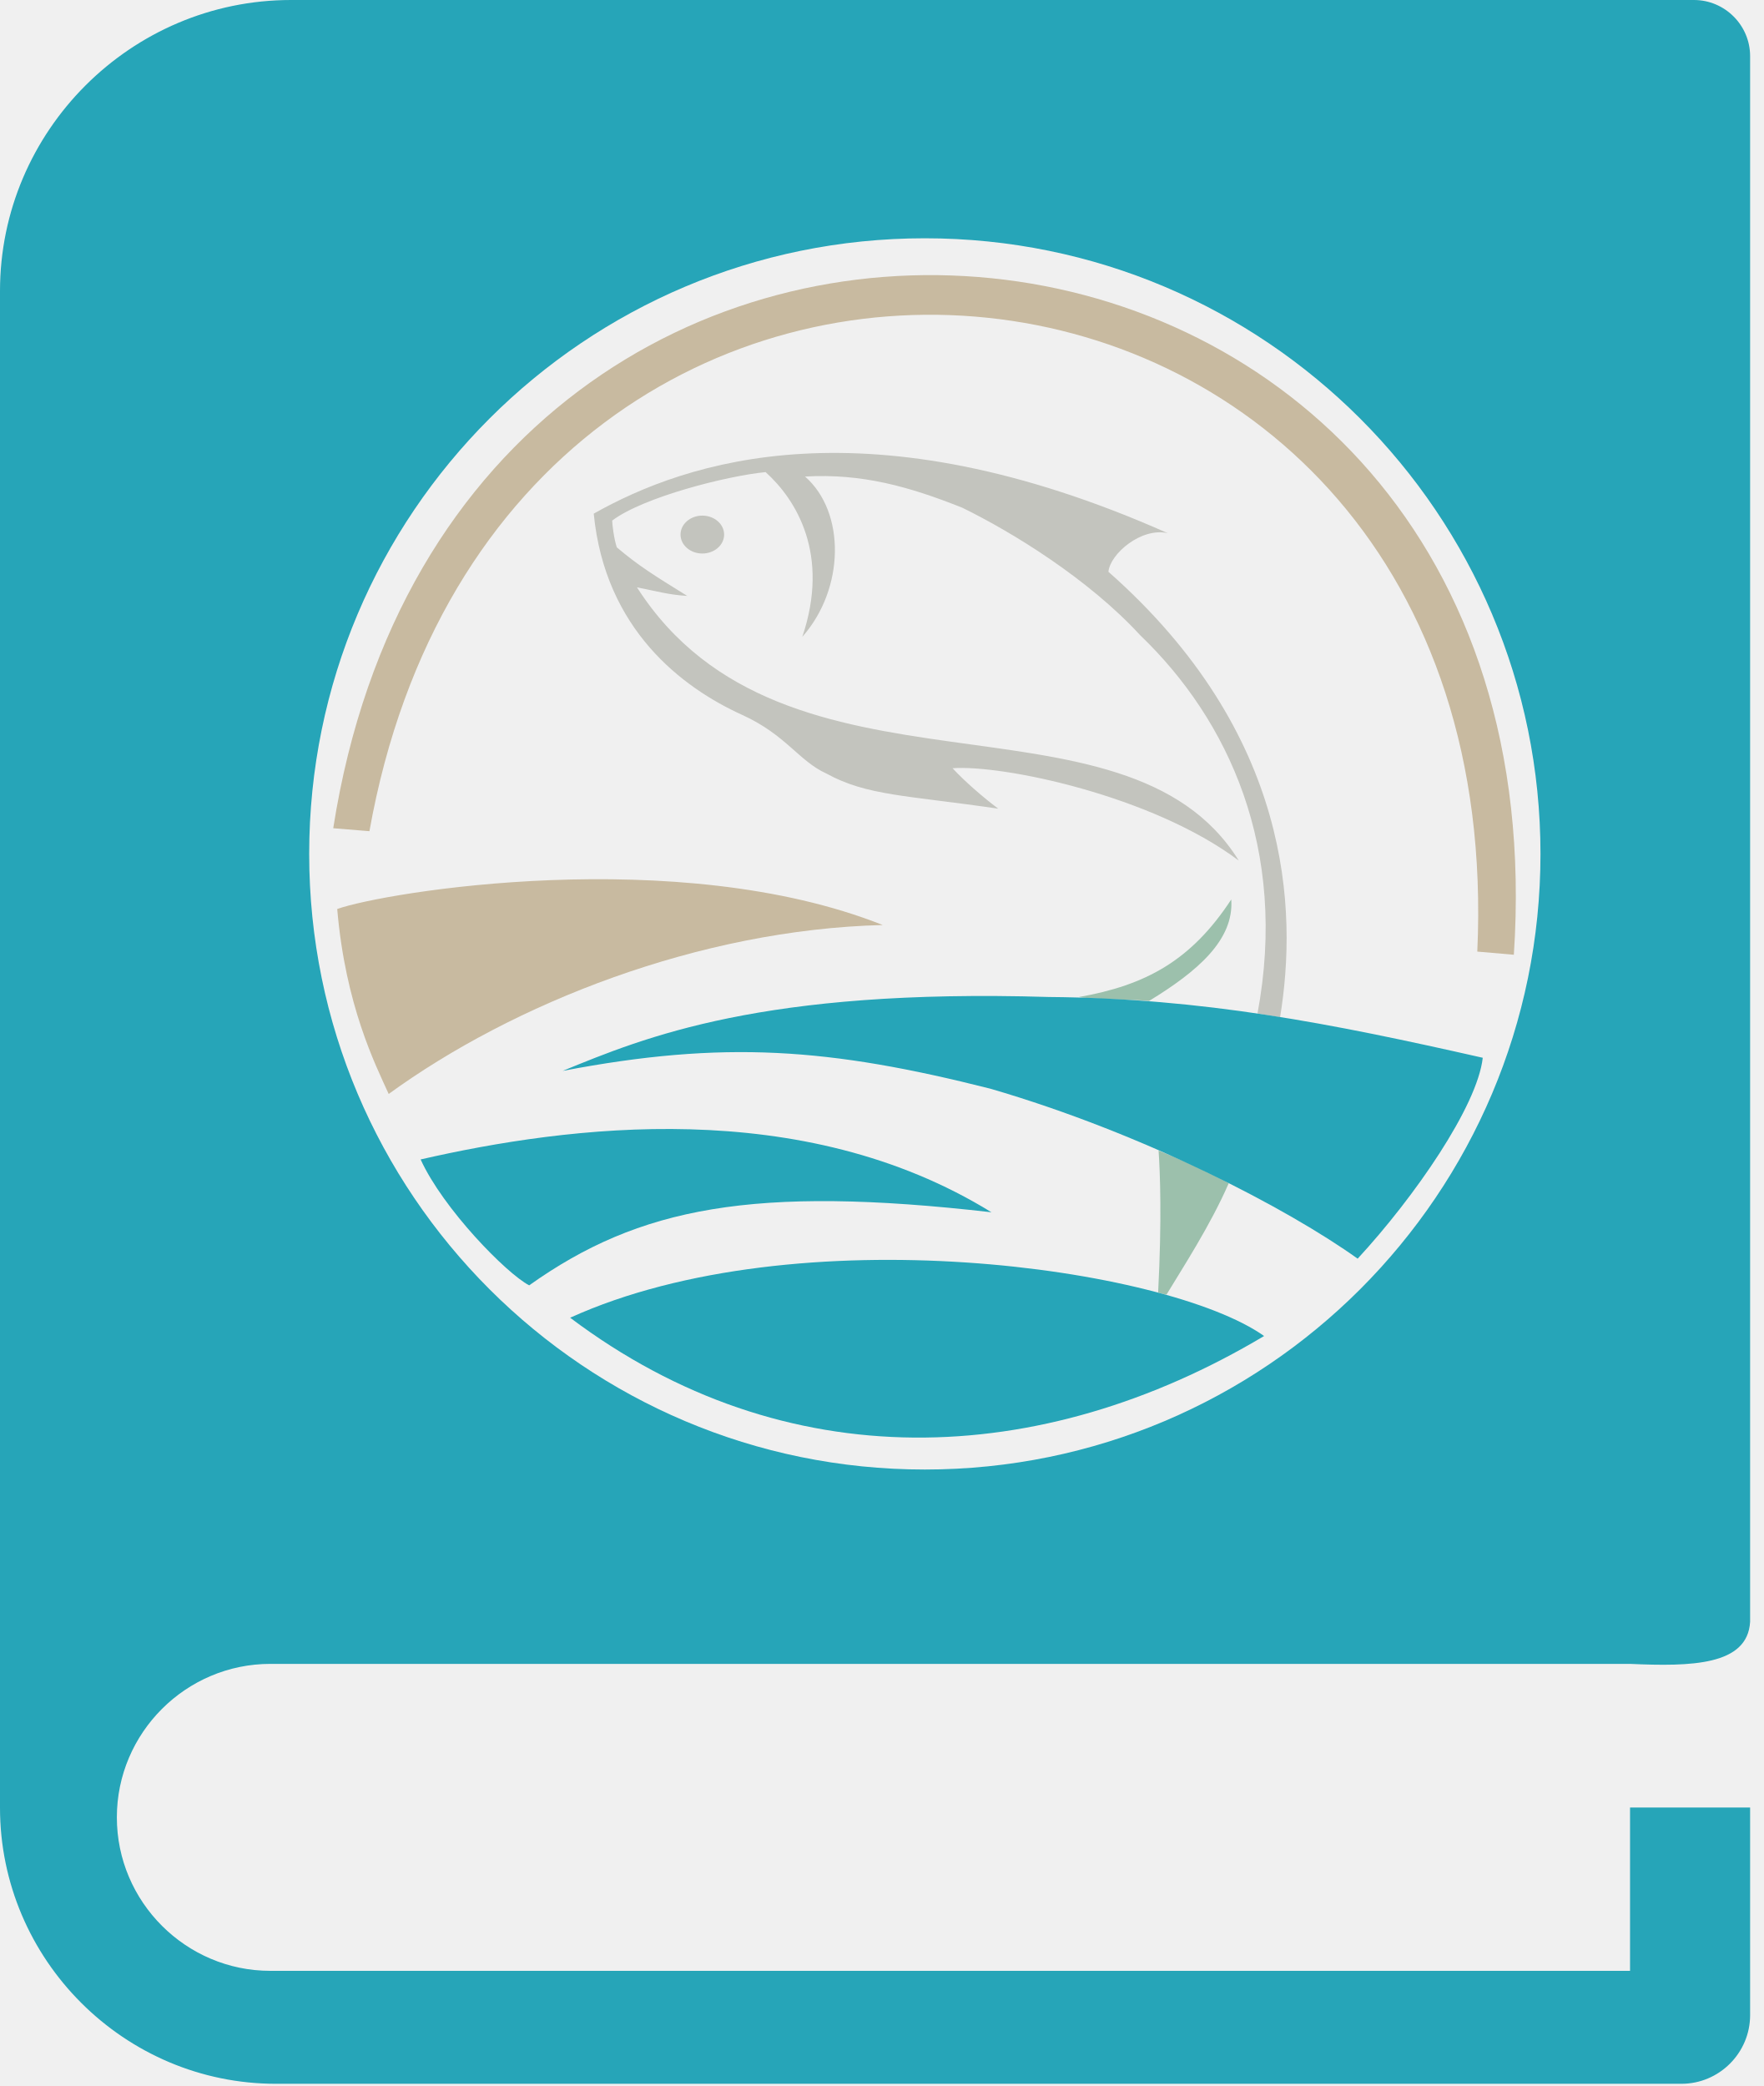
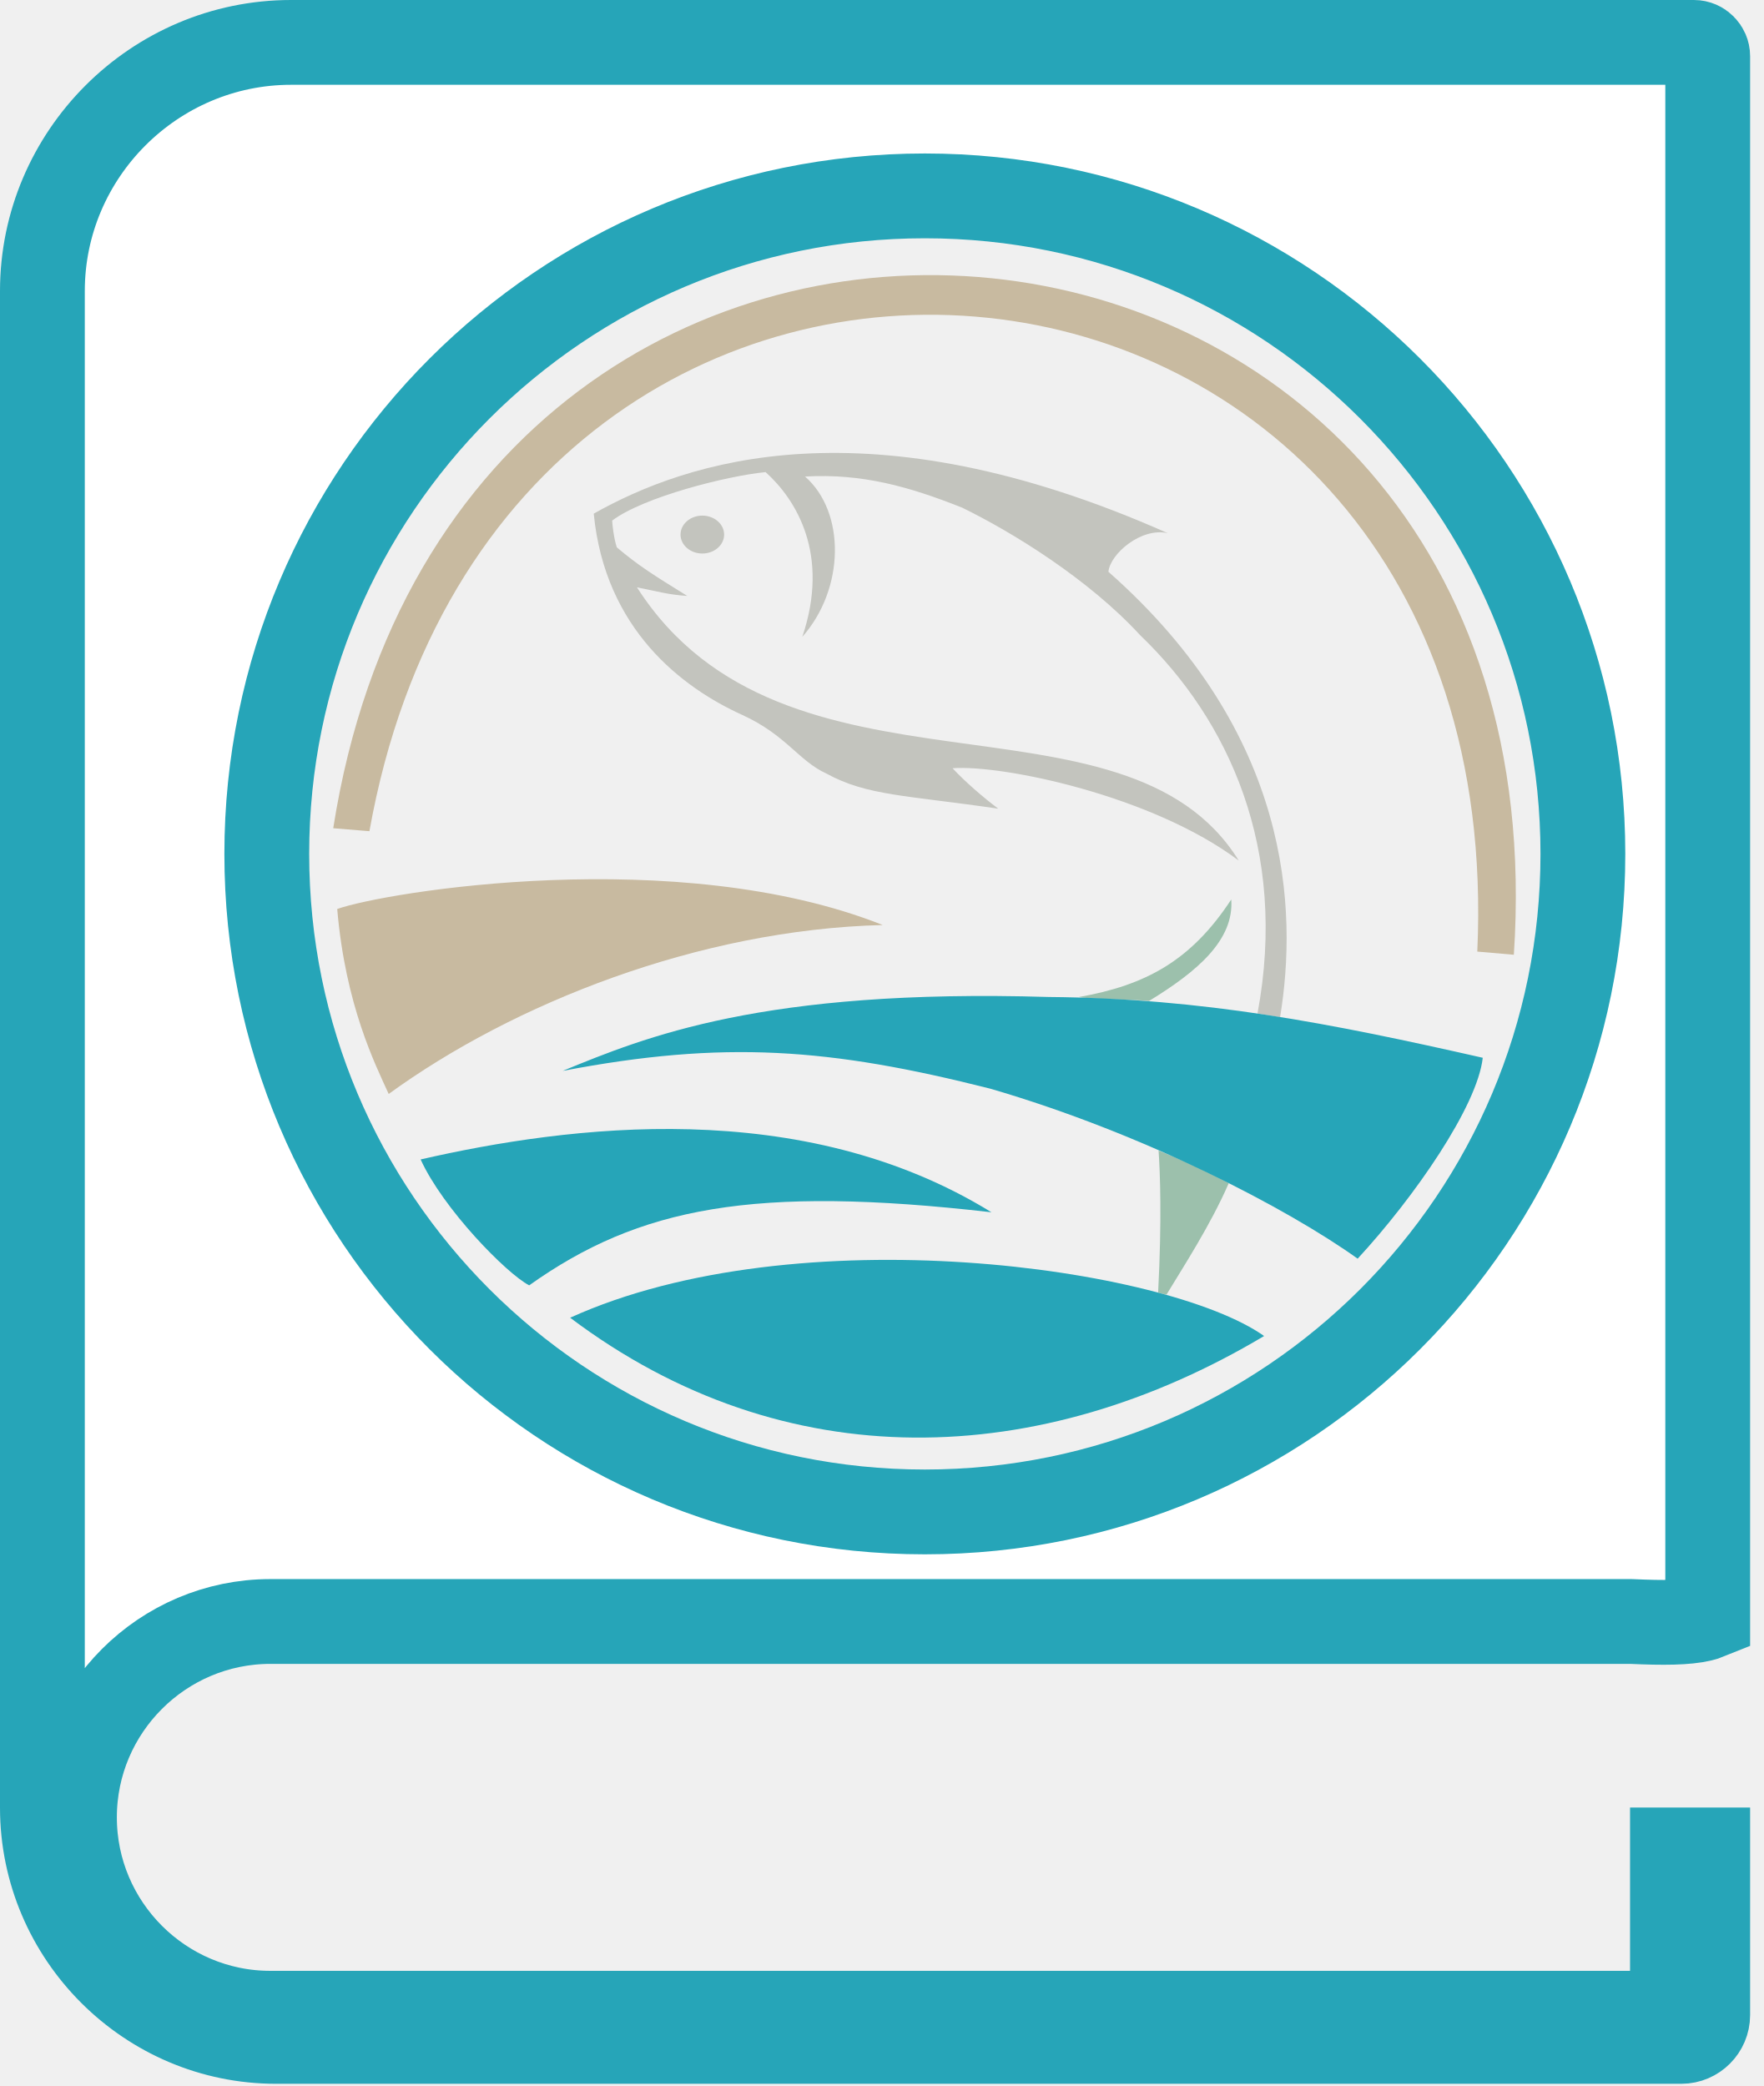
<svg xmlns="http://www.w3.org/2000/svg" width="104" height="123" viewBox="0 0 104 123" fill="none">
  <g clip-path="url(#clip0_1331_6)">
-     <path fill-rule="evenodd" clip-rule="evenodd" d="M17.16 0H99.88C101.7 0 103.19 1.49 103.19 3.31V95.63C103.04 98.21 99.71 98.27 96.11 98.11H15.94C10.96 98.11 6.89 102.18 6.89 107.16C6.89 112.14 10.96 116.21 15.94 116.21H96.11V106.58H103.19V118.82C103.19 121.05 101.37 122.87 99.14 122.87H16.29C7.33 122.88 0 115.55 0 106.59V17.16C0 7.72 7.72 0 17.16 0ZM54.53 14.05C74.58 14.05 90.83 30.3 90.83 50.35C90.83 70.4 74.58 86.65 54.53 86.65C34.48 86.65 18.23 70.4 18.23 50.35C18.23 30.3 34.48 14.05 54.53 14.05Z" fill="#26A5B8" />
+     <path d="M98.61 116.21V109.08H100.69V118.82C100.69 119.669 99.989 120.37 99.14 120.37H16.29H16.287C8.711 120.378 2.5 114.17 2.5 106.59V17.16C2.5 9.101 9.101 2.5 17.16 2.5H99.88C100.319 2.5 100.69 2.871 100.69 3.31V95.364C100.616 95.394 100.506 95.431 100.351 95.469C99.451 95.688 98.072 95.695 96.221 95.612L96.165 95.61H96.11H15.94C9.579 95.61 4.39 100.799 4.39 107.16C4.39 113.521 9.579 118.71 15.94 118.71H96.11H98.61V116.21ZM93.33 50.35C93.33 28.919 75.961 11.55 54.53 11.55C33.099 11.55 15.73 28.919 15.73 50.35C15.73 71.781 33.099 89.15 54.53 89.15C75.961 89.15 93.33 71.781 93.33 50.35Z" fill="white" stroke="#26A5B8" stroke-width="5" />
    <path d="M68.853 31.438C67.296 31.081 65.456 32.654 65.355 33.715C76.176 43.267 76.507 53.683 75.477 59.977L74.144 59.763C75.957 50.062 72.437 42.451 67.221 37.449C64.186 34.147 59.701 31.384 56.73 29.934C53.616 28.696 50.837 27.907 47.467 28.099C49.867 30.201 49.813 34.718 47.306 37.55C48.944 32.696 46.955 29.47 45.141 27.838C42.88 28.056 37.925 29.31 36.096 30.696C36.101 30.931 36.192 31.736 36.368 32.275C37.658 33.363 38.533 33.907 40.523 35.139C39.386 35.064 38.779 34.873 37.557 34.633C46.272 48.238 66.325 39.918 73.04 50.744C67.93 46.904 59.093 45.081 56.165 45.299C56.885 46.078 57.962 47.011 58.858 47.683C53.424 46.889 51.125 46.926 48.73 45.614C47.088 44.867 46.352 43.336 43.77 42.158C40.229 40.553 35.675 37.123 35.008 30.286C40.448 27.219 51.125 23.561 68.853 31.438Z" fill="#C3C4BE" stroke="#001010" stroke-width="0.002" stroke-linecap="square" />
    <path d="M67.749 59.022C66.64 58.915 64.144 58.915 63.621 58.788C67.541 58.094 70.224 56.659 72.597 53.038C72.768 55.422 70.608 57.278 67.749 59.022Z" fill="#9CC0AC" stroke="#001010" stroke-width="0.002" stroke-linecap="square" />
    <path d="M72.451 69.764C71.362 72.265 69.736 74.75 68.781 76.334C68.678 76.324 68.513 76.285 68.285 76.217C68.509 71.94 68.403 69.156 68.312 67.844C69.293 68.228 70.936 68.953 72.451 69.764Z" fill="#9CC0AC" stroke="#001010" stroke-width="0.002" stroke-linecap="square" />
    <path d="M87.426 62.371C87.106 65.235 83.389 70.601 80.05 74.217C75.96 71.294 67.544 66.862 58.397 64.195C48.914 61.795 42.69 61.326 33.176 63.145C38.018 61.161 44.952 58.276 61.837 58.787C70.936 58.862 78.413 60.329 87.426 62.371Z" fill="#26A5B8" stroke="#001010" stroke-width="0.002" stroke-linecap="square" />
    <path d="M74.534 78.777C68.796 74.713 46.977 71.635 33.617 77.699C46.294 87.246 61.35 86.638 74.534 78.777Z" fill="#26A5B8" stroke="#001010" stroke-width="0.002" stroke-linecap="square" />
    <path d="M31.201 75.79C29.846 75.081 26.118 71.262 24.801 68.366C33.499 66.376 47.27 64.579 58.459 71.481C44.433 69.87 37.681 71.182 31.201 75.79Z" fill="#26A5B8" stroke="#001010" stroke-width="0.002" stroke-linecap="square" />
    <path d="M22.918 64.505C22.123 62.756 20.368 59.278 19.883 53.599C22.672 52.601 39.963 49.743 52.048 54.543C41.211 54.815 30.235 59.183 22.918 64.505Z" fill="#C8BAA0" stroke="#001010" stroke-width="0.002" stroke-linecap="square" />
    <path d="M89.259 56.297C92.512 7.518 27.115 1.187 19.648 48.836L21.782 49.011C29.734 4.51 89.201 10.409 87.104 56.11L89.259 56.297Z" fill="#C8BAA0" stroke="#001010" stroke-width="0.002" stroke-linecap="square" />
    <path d="M41.41 30.403C42.12 30.403 42.696 30.905 42.696 31.523C42.696 32.137 42.12 32.638 41.41 32.638C40.701 32.638 40.125 32.137 40.125 31.523C40.125 30.905 40.701 30.403 41.41 30.403Z" fill="#C3C4BE" stroke="#001010" stroke-width="0.002" stroke-linecap="square" />
  </g>
  <defs>
    <clipPath id="clip0_1331_6">
      <rect width="103.19" height="122.88" fill="white" />
    </clipPath>
  </defs>
</svg>
